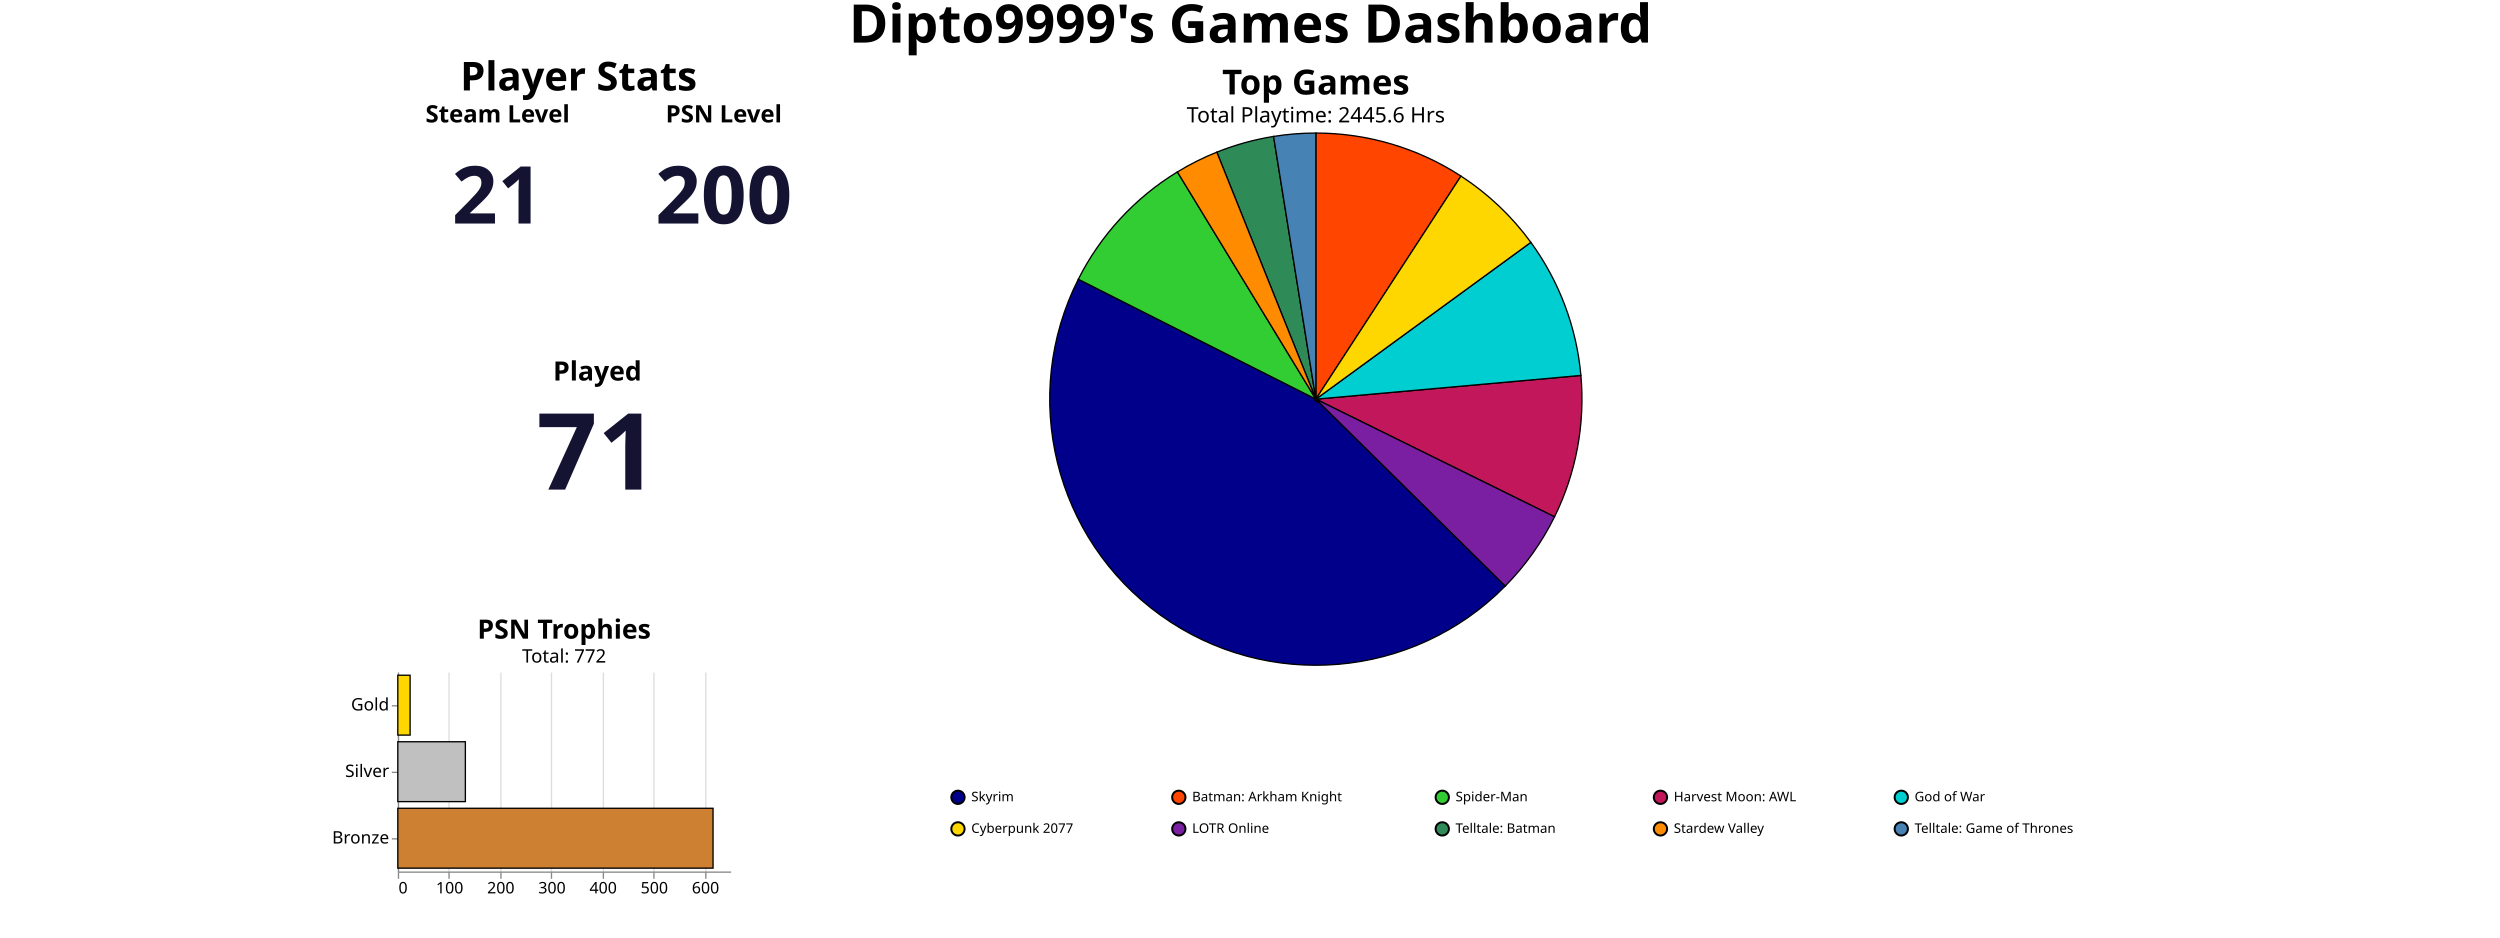
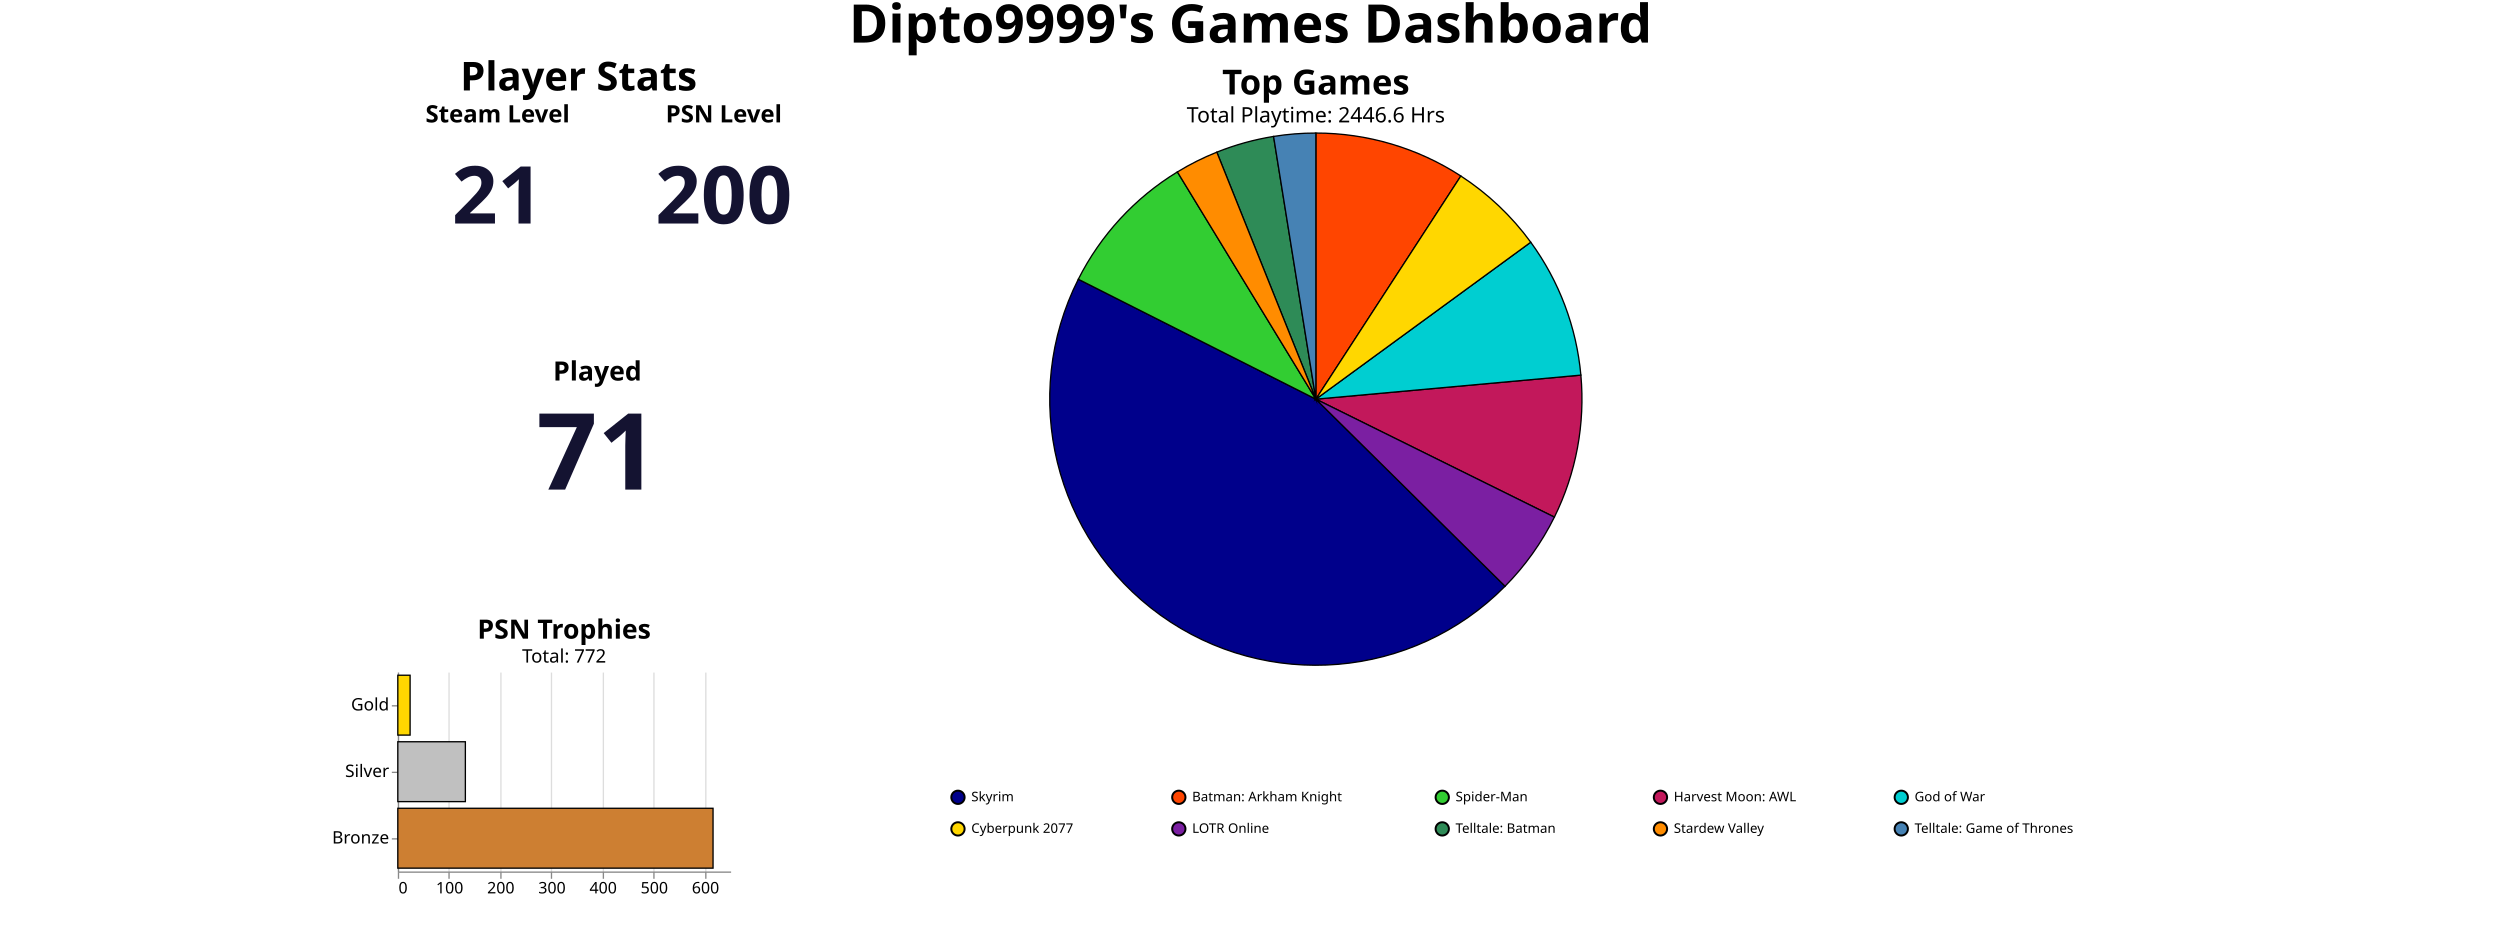
<svg xmlns="http://www.w3.org/2000/svg" version="1.1" class="marks" width="1879" height="705" viewBox="0 0 1879 705">
  <rect width="1879" height="705" fill="white" />
  <g fill="none" stroke-miterlimit="10" transform="translate(299,100)">
    <g class="mark-group role-frame root" role="graphics-object" aria-roledescription="group mark container">
      <g transform="translate(0,0)">
        <path class="background" aria-hidden="true" d="M0,0h0v0h0Z" />
        <g>
          <g class="mark-group role-scope concat_0_group" role="graphics-object" aria-roledescription="group mark container">
            <g transform="translate(0,0)">
              <path class="background" aria-hidden="true" d="M0,0h0v0h0Z" />
              <g>
                <g class="mark-group role-scope concat_0_concat_0_group" role="graphics-object" aria-roledescription="group mark container">
                  <g transform="translate(0,0)">
                    <path class="background" aria-hidden="true" d="M0,0h0v0h0Z" />
                    <g>
                      <g class="mark-group role-scope concat_0_concat_0_concat_0_group" role="graphics-object" aria-roledescription="group mark container">
                        <g transform="translate(0,0)">
                          <path class="background" aria-hidden="true" d="M0,0h150v150h-150Z" stroke="#ddd" stroke-opacity="0" stroke-width="1.5" />
                          <g>
                            <g class="mark-text role-mark concat_0_concat_0_concat_0_marks" role="graphics-object" aria-roledescription="text mark container">
                              <text aria-label="Metric: Steam Level; Value: 21" role="graphics-symbol" aria-roledescription="text mark" text-anchor="middle" transform="translate(75,68)" font-family="sans-serif" font-size="60px" font-weight="bold" fill="#141331">21</text>
                            </g>
                            <g class="mark-group role-title">
                              <g transform="translate(75,-22)">
                                <path class="background" aria-hidden="true" d="M0,0h0v0h0Z" pointer-events="none" />
                                <g>
                                  <g class="mark-text role-title-text" role="graphics-symbol" aria-roledescription="title" aria-label="Title text 'Steam Level'" pointer-events="none">
                                    <text text-anchor="middle" transform="translate(0,14)" font-family="sans-serif" font-size="18px" font-weight="bold" fill="#000" opacity="1">Steam Level</text>
                                  </g>
                                </g>
                                <path class="foreground" aria-hidden="true" d="" pointer-events="none" display="none" />
                              </g>
                            </g>
                          </g>
                          <path class="foreground" aria-hidden="true" d="" display="none" />
                        </g>
                      </g>
                      <g class="mark-group role-scope concat_0_concat_0_concat_1_group" role="graphics-object" aria-roledescription="group mark container">
                        <g transform="translate(170,0)">
                          <path class="background" aria-hidden="true" d="M0,0h150v150h-150Z" stroke="#ddd" stroke-opacity="0" stroke-width="1.5" />
                          <g>
                            <g class="mark-text role-mark concat_0_concat_0_concat_1_marks" role="graphics-object" aria-roledescription="text mark container">
                              <text aria-label="Metric: PSN Level; Value: 200" role="graphics-symbol" aria-roledescription="text mark" text-anchor="middle" transform="translate(75,68)" font-family="sans-serif" font-size="60px" font-weight="bold" fill="#141331">200</text>
                            </g>
                            <g class="mark-group role-title">
                              <g transform="translate(75,-22)">
                                <path class="background" aria-hidden="true" d="M0,0h0v0h0Z" pointer-events="none" />
                                <g>
                                  <g class="mark-text role-title-text" role="graphics-symbol" aria-roledescription="title" aria-label="Title text 'PSN Level'" pointer-events="none">
                                    <text text-anchor="middle" transform="translate(0,14)" font-family="sans-serif" font-size="18px" font-weight="bold" fill="#000" opacity="1">PSN Level</text>
                                  </g>
                                </g>
                                <path class="foreground" aria-hidden="true" d="" pointer-events="none" display="none" />
                              </g>
                            </g>
                          </g>
                          <path class="foreground" aria-hidden="true" d="" display="none" />
                        </g>
                      </g>
                    </g>
                    <path class="foreground" aria-hidden="true" d="" display="none" />
                  </g>
                </g>
                <g class="mark-group role-scope concat_0_concat_1_group" role="graphics-object" aria-roledescription="group mark container">
                  <g transform="translate(0,194)">
                    <path class="background" aria-hidden="true" d="M0,0h300v150h-300Z" stroke="#ddd" stroke-opacity="0" stroke-width="1.5" />
                    <g>
                      <g class="mark-text role-mark concat_0_concat_1_marks" role="graphics-object" aria-roledescription="text mark container">
                        <text aria-label="Metric: Played; Value: 71" role="graphics-symbol" aria-roledescription="text mark" text-anchor="middle" transform="translate(150,74)" font-family="sans-serif" font-size="80px" font-weight="bold" fill="#141331">71</text>
                      </g>
                      <g class="mark-group role-title">
                        <g transform="translate(150,-24)">
                          <path class="background" aria-hidden="true" d="M0,0h0v0h0Z" pointer-events="none" />
                          <g>
                            <g class="mark-text role-title-text" role="graphics-symbol" aria-roledescription="title" aria-label="Title text 'Played'" pointer-events="none">
                              <text text-anchor="middle" transform="translate(0,16)" font-family="sans-serif" font-size="20px" font-weight="bold" fill="#000" opacity="1">Played</text>
                            </g>
                          </g>
                          <path class="foreground" aria-hidden="true" d="" pointer-events="none" display="none" />
                        </g>
                      </g>
                    </g>
                    <path class="foreground" aria-hidden="true" d="" display="none" />
                  </g>
                </g>
                <g class="mark-group role-scope concat_0_concat_2_group" role="graphics-object" aria-roledescription="group mark container">
                  <g transform="translate(0,405)">
                    <path class="background" aria-hidden="true" d="M0,0h250v150h-250Z" stroke="#ddd" stroke-opacity="0" stroke-width="1.5" />
                    <g>
                      <g class="mark-group role-axis" aria-hidden="true">
                        <g transform="translate(0.5,150.5)">
                          <path class="background" aria-hidden="true" d="M0,0h0v0h0Z" pointer-events="none" />
                          <g>
                            <g class="mark-rule role-axis-grid" pointer-events="none">
                              <line transform="translate(0,0)" x2="0" y2="-150" stroke="#ddd" stroke-width="1" opacity="1" />
                              <line transform="translate(38,0)" x2="0" y2="-150" stroke="#ddd" stroke-width="1" opacity="1" />
                              <line transform="translate(77,0)" x2="0" y2="-150" stroke="#ddd" stroke-width="1" opacity="1" />
                              <line transform="translate(115,0)" x2="0" y2="-150" stroke="#ddd" stroke-width="1" opacity="1" />
                              <line transform="translate(154,0)" x2="0" y2="-150" stroke="#ddd" stroke-width="1" opacity="1" />
                              <line transform="translate(192,0)" x2="0" y2="-150" stroke="#ddd" stroke-width="1" opacity="1" />
                              <line transform="translate(231,0)" x2="0" y2="-150" stroke="#ddd" stroke-width="1" opacity="1" />
                            </g>
                          </g>
                          <path class="foreground" aria-hidden="true" d="" pointer-events="none" display="none" />
                        </g>
                      </g>
                      <g class="mark-group role-axis" role="graphics-symbol" aria-roledescription="axis" aria-label="X-axis for a linear scale with values from 0 to 650">
                        <g transform="translate(0.5,150.5)">
                          <path class="background" aria-hidden="true" d="M0,0h0v0h0Z" pointer-events="none" />
                          <g>
                            <g class="mark-rule role-axis-tick" pointer-events="none">
                              <line transform="translate(0,0)" x2="0" y2="5" stroke="#888" stroke-width="1" opacity="1" />
                              <line transform="translate(38,0)" x2="0" y2="5" stroke="#888" stroke-width="1" opacity="1" />
                              <line transform="translate(77,0)" x2="0" y2="5" stroke="#888" stroke-width="1" opacity="1" />
                              <line transform="translate(115,0)" x2="0" y2="5" stroke="#888" stroke-width="1" opacity="1" />
                              <line transform="translate(154,0)" x2="0" y2="5" stroke="#888" stroke-width="1" opacity="1" />
                              <line transform="translate(192,0)" x2="0" y2="5" stroke="#888" stroke-width="1" opacity="1" />
                              <line transform="translate(231,0)" x2="0" y2="5" stroke="#888" stroke-width="1" opacity="1" />
                            </g>
                            <g class="mark-text role-axis-label" pointer-events="none">
                              <text text-anchor="start" transform="translate(0,16)" font-family="sans-serif" font-size="12px" fill="#000" opacity="1">0</text>
                              <text text-anchor="middle" transform="translate(38.46154,16)" font-family="sans-serif" font-size="12px" fill="#000" opacity="1">100</text>
                              <text text-anchor="middle" transform="translate(76.92308,16)" font-family="sans-serif" font-size="12px" fill="#000" opacity="1">200</text>
                              <text text-anchor="middle" transform="translate(115.3846,16)" font-family="sans-serif" font-size="12px" fill="#000" opacity="1">300</text>
                              <text text-anchor="middle" transform="translate(153.8462,16)" font-family="sans-serif" font-size="12px" fill="#000" opacity="1">400</text>
                              <text text-anchor="middle" transform="translate(192.3077,16)" font-family="sans-serif" font-size="12px" fill="#000" opacity="1">500</text>
                              <text text-anchor="middle" transform="translate(230.7692,16)" font-family="sans-serif" font-size="12px" fill="#000" opacity="1">600</text>
                            </g>
                            <g class="mark-rule role-axis-domain" pointer-events="none">
                              <line transform="translate(0,0)" x2="250" y2="0" stroke="#888" stroke-width="1" opacity="1" />
                            </g>
                          </g>
                          <path class="foreground" aria-hidden="true" d="" pointer-events="none" display="none" />
                        </g>
                      </g>
                      <g class="mark-group role-axis" role="graphics-symbol" aria-roledescription="axis" aria-label="Y-axis for a discrete scale with 3 values: Gold, Silver, Bronze">
                        <g transform="translate(0.5,0.5)">
                          <path class="background" aria-hidden="true" d="M0,0h0v0h0Z" pointer-events="none" />
                          <g>
                            <g class="mark-rule role-axis-tick" pointer-events="none">
                              <line transform="translate(0,25)" x2="-5" y2="0" stroke="#888" stroke-width="1" opacity="1" />
                              <line transform="translate(0,75)" x2="-5" y2="0" stroke="#888" stroke-width="1" opacity="1" />
                              <line transform="translate(0,125)" x2="-5" y2="0" stroke="#888" stroke-width="1" opacity="1" />
                            </g>
                            <g class="mark-text role-axis-label" pointer-events="none">
                              <text text-anchor="end" transform="translate(-7,28.5)" font-family="sans-serif" font-size="13px" fill="#000" opacity="1">Gold</text>
                              <text text-anchor="end" transform="translate(-7,78.5)" font-family="sans-serif" font-size="13px" fill="#000" opacity="1">Silver</text>
                              <text text-anchor="end" transform="translate(-7,128.5)" font-family="sans-serif" font-size="13px" fill="#000" opacity="1">Bronze</text>
                            </g>
                            <g class="mark-rule role-axis-domain" pointer-events="none">
                              <line transform="translate(0,0)" x2="0" y2="150" stroke="#888" stroke-width="1" opacity="1" />
                            </g>
                          </g>
                          <path class="foreground" aria-hidden="true" d="" pointer-events="none" display="none" />
                        </g>
                      </g>
                      <g class="mark-rect role-mark concat_0_concat_2_marks" role="graphics-object" aria-roledescription="rect mark container">
                        <path aria-label="count: 24; type: Gold; Trophy: Gold; Count: 24" role="graphics-symbol" aria-roledescription="bar" d="M0,2.5h9.231v45h-9.231Z" fill="#FFD700" stroke="black" stroke-width="1" />
                        <path aria-label="count: 132; type: Silver; Trophy: Silver; Count: 132" role="graphics-symbol" aria-roledescription="bar" d="M0,52.5h50.769v45h-50.769Z" fill="#C0C0C0" stroke="black" stroke-width="1" />
                        <path aria-label="count: 616; type: Bronze; Trophy: Bronze; Count: 616" role="graphics-symbol" aria-roledescription="bar" d="M0,102.5h236.923v45h-236.923Z" fill="#CD7F32" stroke="black" stroke-width="1" />
                      </g>
                      <g class="mark-group role-title">
                        <g transform="translate(125,-41)">
                          <path class="background" aria-hidden="true" d="M0,0h0v0h0Z" pointer-events="none" />
                          <g>
                            <g class="mark-text role-title-text" role="graphics-symbol" aria-roledescription="title" aria-label="Title text 'PSN Trophies'" pointer-events="none">
                              <text text-anchor="middle" transform="translate(0,16)" font-family="sans-serif" font-size="20px" font-weight="bold" fill="#000" opacity="1">PSN Trophies</text>
                            </g>
                            <g class="mark-text role-title-subtitle" role="graphics-symbol" aria-roledescription="subtitle" aria-label="Subtitle text 'Total: 772'" pointer-events="none">
                              <text text-anchor="middle" transform="translate(0,34)" font-family="sans-serif" font-size="14px" fill="#000" opacity="1">Total: 772</text>
                            </g>
                          </g>
                          <path class="foreground" aria-hidden="true" d="" pointer-events="none" display="none" />
                        </g>
                      </g>
                    </g>
                    <path class="foreground" aria-hidden="true" d="" display="none" />
                  </g>
                </g>
                <g class="mark-group role-title">
                  <g transform="translate(135.905,-56)">
                    <path class="background" aria-hidden="true" d="M0,0h0v0h0Z" pointer-events="none" />
                    <g>
                      <g class="mark-text role-title-text" role="graphics-symbol" aria-roledescription="title" aria-label="Title text 'Player Stats'" pointer-events="none">
                        <text text-anchor="middle" transform="translate(0,24)" font-family="sans-serif" font-size="30px" font-weight="bold" fill="#000" opacity="1">Player Stats</text>
                      </g>
                    </g>
                    <path class="foreground" aria-hidden="true" d="" pointer-events="none" display="none" />
                  </g>
                </g>
              </g>
              <path class="foreground" aria-hidden="true" d="" display="none" />
            </g>
          </g>
          <g class="mark-group role-scope concat_1_group" role="graphics-object" aria-roledescription="group mark container">
            <g transform="translate(340,0)">
              <path class="background" aria-hidden="true" d="M0,0h700v400h-700Z" />
              <g>
                <g class="mark-arc role-mark concat_1_marks" role="graphics-object" aria-roledescription="arc mark container">
-                   <path aria-label="playtime_percentage: 45.05; name: Skyrim; Game: Skyrim; Time (Hrs): 845.3; Playtime (%): 45.05" role="graphics-symbol" aria-roledescription="arc mark" transform="translate(350,200)" d="M-178.542,-90.126A200,200,0,0,0,142.395,140.441L0,0Z" fill="#00008B" stroke="black" stroke-width="1" />
-                   <path aria-label="playtime_percentage: 9.18; name: Batman: Arkham Knight; Game: Batman: Arkham Knight; Time (Hrs): 172.2; Playtime (%): 9.18" role="graphics-symbol" aria-roledescription="arc mark" transform="translate(350,200)" d="M109.068,-167.643A200,200,0,0,0,0,-200L0,0Z" fill="#FF4500" stroke="black" stroke-width="1" />
+                   <path aria-label="playtime_percentage: 45.03; name: Skyrim; Game: Skyrim; Time (Hrs): 845.3; Playtime (%): 45.03" role="graphics-symbol" aria-roledescription="arc mark" transform="translate(350,200)" d="M-178.542,-90.126A200,200,0,0,0,142.219,140.619L0,0Z" fill="#00008B" stroke="black" stroke-width="1" />
+                   <path aria-label="playtime_percentage: 9.17; name: Batman: Arkham Knight; Game: Batman: Arkham Knight; Time (Hrs): 172.2; Playtime (%): 9.17" role="graphics-symbol" aria-roledescription="arc mark" transform="translate(350,200)" d="M108.963,-167.711A200,200,0,0,0,0,-200L0,0Z" fill="#FF4500" stroke="black" stroke-width="1" />
                  <path aria-label="playtime_percentage: 8.85; name: Spider-Man; Game: Spider-Man; Time (Hrs): 166.1; Playtime (%): 8.85" role="graphics-symbol" aria-roledescription="arc mark" transform="translate(350,200)" d="M-104.071,-170.79A200,200,0,0,0,-178.542,-90.126L0,0Z" fill="#32CD32" stroke="black" stroke-width="1" />
-                   <path aria-label="playtime_percentage: 8.71; name: Harvest Moon: AWL; Game: Harvest Moon: AWL; Time (Hrs): 163.4; Playtime (%): 8.71" role="graphics-symbol" aria-roledescription="arc mark" transform="translate(350,200)" d="M179.384,88.439A200,200,0,0,0,199.204,-17.821L0,0Z" fill="#C2185B" stroke="black" stroke-width="1" />
-                   <path aria-label="playtime_percentage: 8.61; name: God of War; Game: God of War; Time (Hrs): 161.5; Playtime (%): 8.61" role="graphics-symbol" aria-roledescription="arc mark" transform="translate(350,200)" d="M199.204,-17.821A200,200,0,0,0,161.582,-117.862L0,0Z" fill="#00CED1" stroke="black" stroke-width="1" />
-                   <path aria-label="playtime_percentage: 5.79; name: Cyberpunk 2077; Game: Cyberpunk 2077; Time (Hrs): 108.7; Playtime (%): 5.79" role="graphics-symbol" aria-roledescription="arc mark" transform="translate(350,200)" d="M161.582,-117.862A200,200,0,0,0,109.068,-167.643L0,0Z" fill="#FFD700" stroke="black" stroke-width="1" />
-                   <path aria-label="playtime_percentage: 5.1; name: LOTR Online; Game: LOTR Online; Time (Hrs): 95.7; Playtime (%): 5.10" role="graphics-symbol" aria-roledescription="arc mark" transform="translate(350,200)" d="M142.395,140.441A200,200,0,0,0,179.384,88.439L0,0Z" fill="#7B1FA2" stroke="black" stroke-width="1" />
+                   <path aria-label="playtime_percentage: 8.75; name: Harvest Moon: AWL; Game: Harvest Moon: AWL; Time (Hrs): 164.3; Playtime (%): 8.75" role="graphics-symbol" aria-roledescription="arc mark" transform="translate(350,200)" d="M179.273,88.664A200,200,0,0,0,199.182,-18.071L0,0Z" fill="#C2185B" stroke="black" stroke-width="1" />
+                   <path aria-label="playtime_percentage: 8.6; name: God of War; Game: God of War; Time (Hrs): 161.5; Playtime (%): 8.60" role="graphics-symbol" aria-roledescription="arc mark" transform="translate(350,200)" d="M199.182,-18.071A200,200,0,0,0,161.507,-117.963L0,0Z" fill="#00CED1" stroke="black" stroke-width="1" />
+                   <path aria-label="playtime_percentage: 5.79; name: Cyberpunk 2077; Game: Cyberpunk 2077; Time (Hrs): 108.8; Playtime (%): 5.79" role="graphics-symbol" aria-roledescription="arc mark" transform="translate(350,200)" d="M161.507,-117.963A200,200,0,0,0,108.963,-167.711L0,0Z" fill="#FFD700" stroke="black" stroke-width="1" />
+                   <path aria-label="playtime_percentage: 5.1; name: LOTR Online; Game: LOTR Online; Time (Hrs): 95.7; Playtime (%): 5.10" role="graphics-symbol" aria-roledescription="arc mark" transform="translate(350,200)" d="M142.219,140.619A200,200,0,0,0,179.273,88.664L0,0Z" fill="#7B1FA2" stroke="black" stroke-width="1" />
                  <path aria-label="playtime_percentage: 3.53; name: Telltale: Batman; Game: Telltale: Batman; Time (Hrs): 66.2; Playtime (%): 3.53" role="graphics-symbol" aria-roledescription="arc mark" transform="translate(350,200)" d="M-31.783,-197.458A200,200,0,0,0,-74.442,-185.63L0,0Z" fill="#2E8B57" stroke="black" stroke-width="1" />
                  <path aria-label="playtime_percentage: 2.64; name: Stardew Valley; Game: Stardew Valley; Time (Hrs): 49.5; Playtime (%): 2.64" role="graphics-symbol" aria-roledescription="arc mark" transform="translate(350,200)" d="M-74.442,-185.63A200,200,0,0,0,-104.071,-170.79L0,0Z" fill="#FF8C00" stroke="black" stroke-width="1" />
                  <path aria-label="playtime_percentage: 2.54; name: Telltale: Game of Thrones; Game: Telltale: Game of Thrones; Time (Hrs): 47.7; Playtime (%): 2.54" role="graphics-symbol" aria-roledescription="arc mark" transform="translate(350,200)" d="M0,-200A200,200,0,0,0,-31.783,-197.458L0,0Z" fill="#4682B4" stroke="black" stroke-width="1" />
                </g>
                <g class="mark-group role-legend" role="graphics-symbol" aria-roledescription="legend" aria-label="Symbol legend for fill color with 10 values: Skyrim, Batman: Arkham Knight, Spider-Man, Harvest Moon: AWL, God of War, ending with Telltale: Game of Thrones">
                  <g transform="translate(0,418)">
                    <path class="background" aria-hidden="true" d="M0,0h990v187h-990Z" pointer-events="none" />
                    <g>
                      <g class="mark-group role-legend-entry">
                        <g transform="translate(75,75)">
                          <path class="background" aria-hidden="true" d="M0,0h0v0h0Z" pointer-events="none" />
                          <g>
                            <g class="mark-group role-scope" role="graphics-object" aria-roledescription="group mark container">
                              <g transform="translate(0,0.25)">
                                <path class="background" aria-hidden="true" d="M0,0h89.384v12.5h-89.384Z" pointer-events="none" opacity="1" />
                                <g>
                                  <g class="mark-symbol role-legend-symbol" pointer-events="none">
                                    <path transform="translate(6,6)" d="M5,0A5,5,0,1,1,-5,0A5,5,0,1,1,5,0" fill="#00008B" stroke="black" stroke-width="1.5" opacity="1" />
                                  </g>
                                  <g class="mark-text role-legend-label" pointer-events="none">
                                    <text text-anchor="start" transform="translate(16,9)" font-family="sans-serif" font-size="10px" fill="#000" opacity="1">Skyrim</text>
                                  </g>
                                </g>
                                <path class="foreground" aria-hidden="true" d="" pointer-events="none" display="none" />
                              </g>
                              <g transform="translate(166,0.25)">
                                <path class="background" aria-hidden="true" d="M0,0h121.054v12.5h-121.054Z" pointer-events="none" opacity="1" />
                                <g>
                                  <g class="mark-symbol role-legend-symbol" pointer-events="none">
                                    <path transform="translate(6,6)" d="M5,0A5,5,0,1,1,-5,0A5,5,0,1,1,5,0" fill="#FF4500" stroke="black" stroke-width="1.5" opacity="1" />
                                  </g>
                                  <g class="mark-text role-legend-label" pointer-events="none">
                                    <text text-anchor="start" transform="translate(16,9)" font-family="sans-serif" font-size="10px" fill="#000" opacity="1">Batman: Arkham Knight</text>
                                  </g>
                                </g>
                                <path class="foreground" aria-hidden="true" d="" pointer-events="none" display="none" />
                              </g>
                              <g transform="translate(364,0.25)">
                                <path class="background" aria-hidden="true" d="M0,0h87.147v12.5h-87.147Z" pointer-events="none" opacity="1" />
                                <g>
                                  <g class="mark-symbol role-legend-symbol" pointer-events="none">
                                    <path transform="translate(6,6)" d="M5,0A5,5,0,1,1,-5,0A5,5,0,1,1,5,0" fill="#32CD32" stroke="black" stroke-width="1.5" opacity="1" />
                                  </g>
                                  <g class="mark-text role-legend-label" pointer-events="none">
                                    <text text-anchor="start" transform="translate(16,9)" font-family="sans-serif" font-size="10px" fill="#000" opacity="1">Spider-Man</text>
                                  </g>
                                </g>
                                <path class="foreground" aria-hidden="true" d="" pointer-events="none" display="none" />
                              </g>
                              <g transform="translate(528,0.25)">
                                <path class="background" aria-hidden="true" d="M0,0h104.55v12.5h-104.55Z" pointer-events="none" opacity="1" />
                                <g>
                                  <g class="mark-symbol role-legend-symbol" pointer-events="none">
                                    <path transform="translate(6,6)" d="M5,0A5,5,0,1,1,-5,0A5,5,0,1,1,5,0" fill="#C2185B" stroke="black" stroke-width="1.5" opacity="1" />
                                  </g>
                                  <g class="mark-text role-legend-label" pointer-events="none">
                                    <text text-anchor="start" transform="translate(16,9)" font-family="sans-serif" font-size="10px" fill="#000" opacity="1">Harvest Moon: AWL</text>
                                  </g>
                                </g>
                                <path class="foreground" aria-hidden="true" d="" pointer-events="none" display="none" />
                              </g>
                              <g transform="translate(709,0.25)">
                                <path class="background" aria-hidden="true" d="M0,0h130.316v12.5h-130.316Z" pointer-events="none" opacity="1" />
                                <g>
                                  <g class="mark-symbol role-legend-symbol" pointer-events="none">
                                    <path transform="translate(6,6)" d="M5,0A5,5,0,1,1,-5,0A5,5,0,1,1,5,0" fill="#00CED1" stroke="black" stroke-width="1.5" opacity="1" />
                                  </g>
                                  <g class="mark-text role-legend-label" pointer-events="none">
                                    <text text-anchor="start" transform="translate(16,9)" font-family="sans-serif" font-size="10px" fill="#000" opacity="1">God of War</text>
                                  </g>
                                </g>
                                <path class="foreground" aria-hidden="true" d="" pointer-events="none" display="none" />
                              </g>
                              <g transform="translate(0,24)">
                                <path class="background" aria-hidden="true" d="M0,0h89.384v12.5h-89.384Z" pointer-events="none" opacity="1" />
                                <g>
                                  <g class="mark-symbol role-legend-symbol" pointer-events="none">
                                    <path transform="translate(6,6)" d="M5,0A5,5,0,1,1,-5,0A5,5,0,1,1,5,0" fill="#FFD700" stroke="black" stroke-width="1.5" opacity="1" />
                                  </g>
                                  <g class="mark-text role-legend-label" pointer-events="none">
                                    <text text-anchor="start" transform="translate(16,9)" font-family="sans-serif" font-size="10px" fill="#000" opacity="1">Cyberpunk 2077</text>
                                  </g>
                                </g>
                                <path class="foreground" aria-hidden="true" d="" pointer-events="none" display="none" />
                              </g>
                              <g transform="translate(166,24)">
                                <path class="background" aria-hidden="true" d="M0,0h121.054v12.5h-121.054Z" pointer-events="none" opacity="1" />
                                <g>
                                  <g class="mark-symbol role-legend-symbol" pointer-events="none">
                                    <path transform="translate(6,6)" d="M5,0A5,5,0,1,1,-5,0A5,5,0,1,1,5,0" fill="#7B1FA2" stroke="black" stroke-width="1.5" opacity="1" />
                                  </g>
                                  <g class="mark-text role-legend-label" pointer-events="none">
                                    <text text-anchor="start" transform="translate(16,9)" font-family="sans-serif" font-size="10px" fill="#000" opacity="1">LOTR Online</text>
                                  </g>
                                </g>
                                <path class="foreground" aria-hidden="true" d="" pointer-events="none" display="none" />
                              </g>
                              <g transform="translate(364,24)">
                                <path class="background" aria-hidden="true" d="M0,0h87.147v12.5h-87.147Z" pointer-events="none" opacity="1" />
                                <g>
                                  <g class="mark-symbol role-legend-symbol" pointer-events="none">
                                    <path transform="translate(6,6)" d="M5,0A5,5,0,1,1,-5,0A5,5,0,1,1,5,0" fill="#2E8B57" stroke="black" stroke-width="1.5" opacity="1" />
                                  </g>
                                  <g class="mark-text role-legend-label" pointer-events="none">
                                    <text text-anchor="start" transform="translate(16,9)" font-family="sans-serif" font-size="10px" fill="#000" opacity="1">Telltale: Batman</text>
                                  </g>
                                </g>
                                <path class="foreground" aria-hidden="true" d="" pointer-events="none" display="none" />
                              </g>
                              <g transform="translate(528,24)">
                                <path class="background" aria-hidden="true" d="M0,0h104.55v12.5h-104.55Z" pointer-events="none" opacity="1" />
                                <g>
                                  <g class="mark-symbol role-legend-symbol" pointer-events="none">
                                    <path transform="translate(6,6)" d="M5,0A5,5,0,1,1,-5,0A5,5,0,1,1,5,0" fill="#FF8C00" stroke="black" stroke-width="1.5" opacity="1" />
                                  </g>
                                  <g class="mark-text role-legend-label" pointer-events="none">
                                    <text text-anchor="start" transform="translate(16,9)" font-family="sans-serif" font-size="10px" fill="#000" opacity="1">Stardew Valley</text>
                                  </g>
                                </g>
                                <path class="foreground" aria-hidden="true" d="" pointer-events="none" display="none" />
                              </g>
                              <g transform="translate(709,24)">
                                <path class="background" aria-hidden="true" d="M0,0h130.316v12.5h-130.316Z" pointer-events="none" opacity="1" />
                                <g>
                                  <g class="mark-symbol role-legend-symbol" pointer-events="none">
                                    <path transform="translate(6,6)" d="M5,0A5,5,0,1,1,-5,0A5,5,0,1,1,5,0" fill="#4682B4" stroke="black" stroke-width="1.5" opacity="1" />
                                  </g>
                                  <g class="mark-text role-legend-label" pointer-events="none">
                                    <text text-anchor="start" transform="translate(16,9)" font-family="sans-serif" font-size="10px" fill="#000" opacity="1">Telltale: Game of Thrones</text>
                                  </g>
                                </g>
                                <path class="foreground" aria-hidden="true" d="" pointer-events="none" display="none" />
                              </g>
                            </g>
                          </g>
                          <path class="foreground" aria-hidden="true" d="" pointer-events="none" display="none" />
                        </g>
                      </g>
                    </g>
                    <path class="foreground" aria-hidden="true" d="" pointer-events="none" display="none" />
                  </g>
                </g>
                <g class="mark-group role-title">
                  <g transform="translate(350,-50)">
                    <path class="background" aria-hidden="true" d="M0,0h0v0h0Z" pointer-events="none" />
                    <g>
                      <g class="mark-text role-title-text" role="graphics-symbol" aria-roledescription="title" aria-label="Title text 'Top Games'" pointer-events="none">
                        <text text-anchor="middle" transform="translate(0,21)" font-family="sans-serif" font-size="26px" font-weight="bold" fill="#000" opacity="1">Top Games</text>
                      </g>
-                       <g class="mark-text role-title-subtitle" role="graphics-symbol" aria-roledescription="subtitle" aria-label="Subtitle text 'Total Playtime: 2445.6 Hrs'" pointer-events="none">
-                         <text text-anchor="middle" transform="translate(0,42)" font-family="sans-serif" font-size="16px" fill="#000" opacity="1">Total Playtime: 2445.6 Hrs</text>
+                       <g class="mark-text role-title-subtitle" role="graphics-symbol" aria-roledescription="subtitle" aria-label="Subtitle text 'Total Playtime: 2446.6 Hrs'" pointer-events="none">
+                         <text text-anchor="middle" transform="translate(0,42)" font-family="sans-serif" font-size="16px" fill="#000" opacity="1">Total Playtime: 2446.6 Hrs</text>
                      </g>
                    </g>
                    <path class="foreground" aria-hidden="true" d="" pointer-events="none" display="none" />
                  </g>
                </g>
              </g>
              <path class="foreground" aria-hidden="true" d="" display="none" />
            </g>
          </g>
          <g class="mark-group role-title">
            <g transform="translate(640.905,-100)">
              <path class="background" aria-hidden="true" d="M0,0h0v0h0Z" pointer-events="none" />
              <g>
                <g class="mark-text role-title-text" role="graphics-symbol" aria-roledescription="title" aria-label="Title text 'Dipto9999's Games Dashboard'" pointer-events="none">
                  <text text-anchor="middle" transform="translate(0,32)" font-family="sans-serif" font-size="40px" font-weight="bold" fill="#000" opacity="1">Dipto9999's Games Dashboard</text>
                </g>
              </g>
              <path class="foreground" aria-hidden="true" d="" pointer-events="none" display="none" />
            </g>
          </g>
        </g>
        <path class="foreground" aria-hidden="true" d="" display="none" />
      </g>
    </g>
  </g>
</svg>
